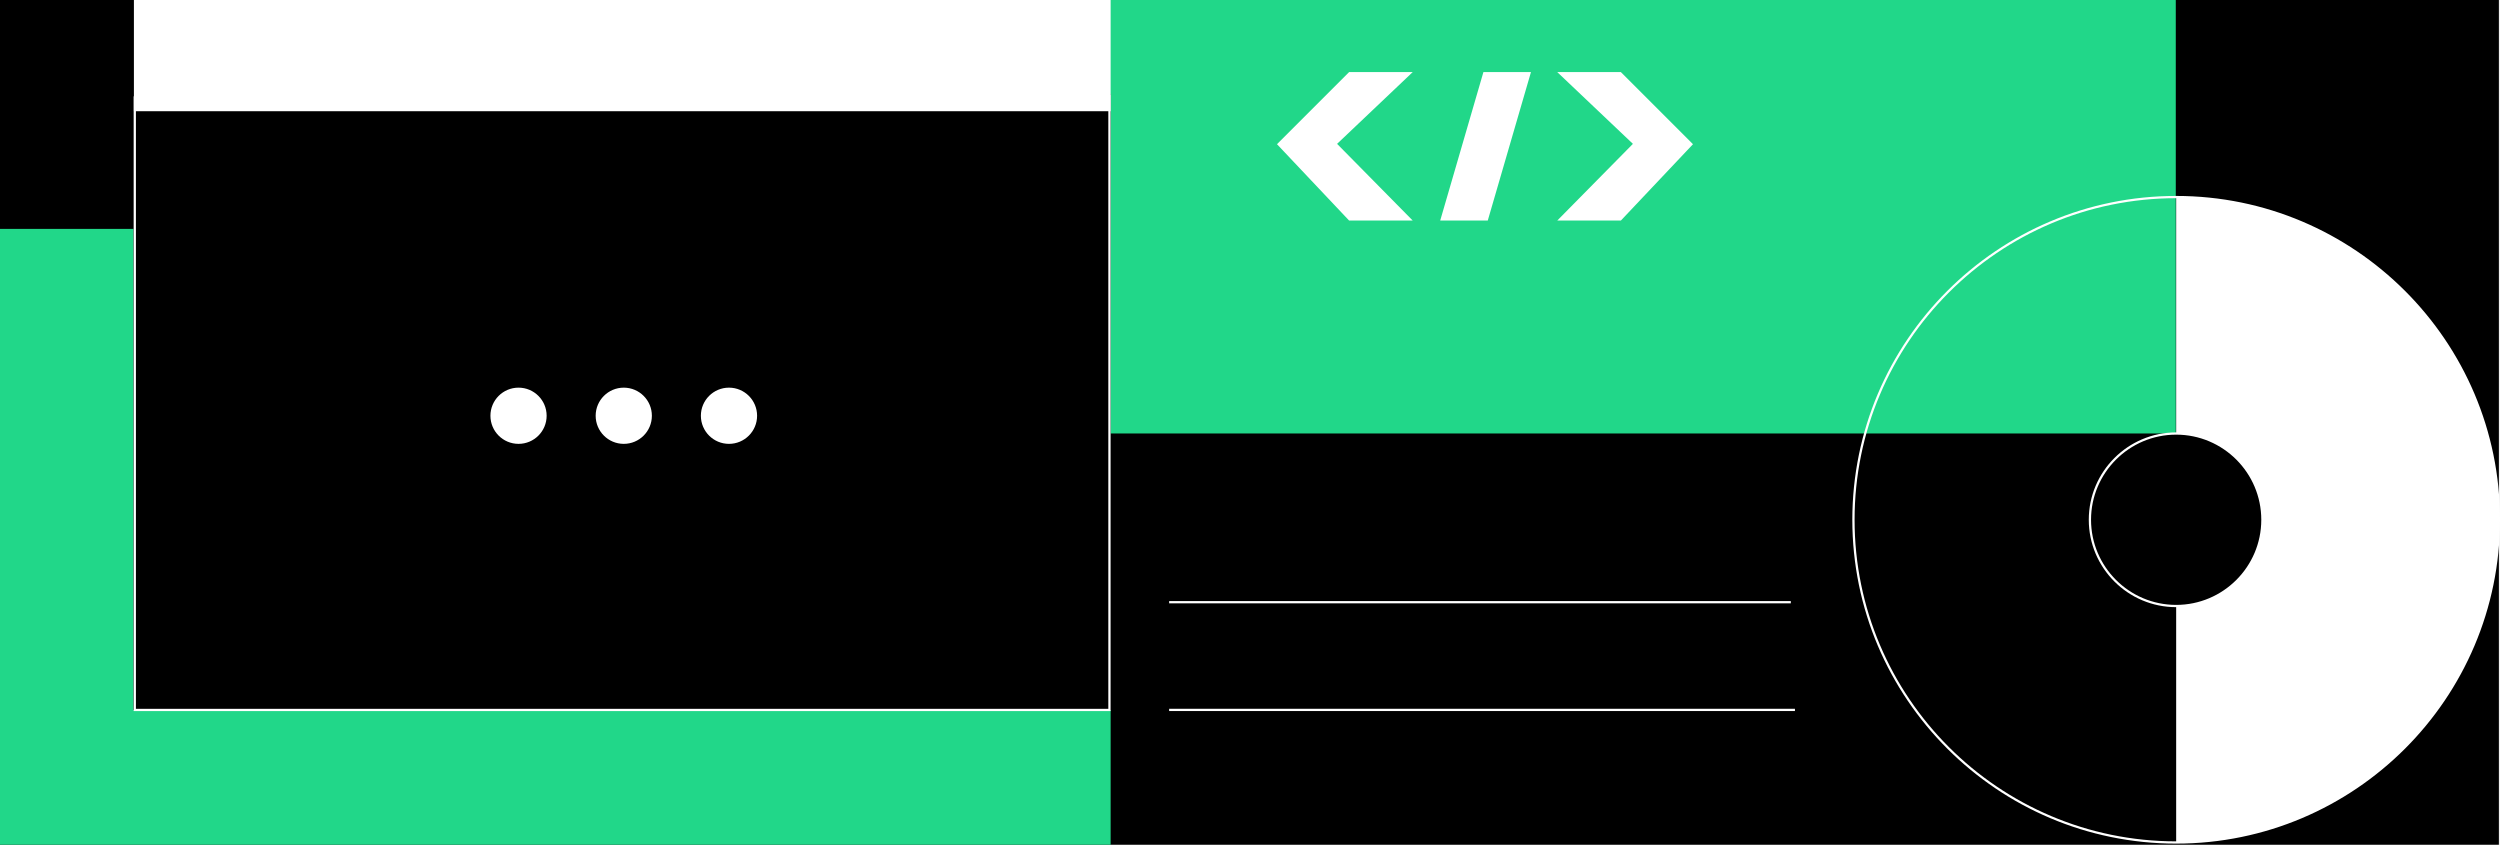
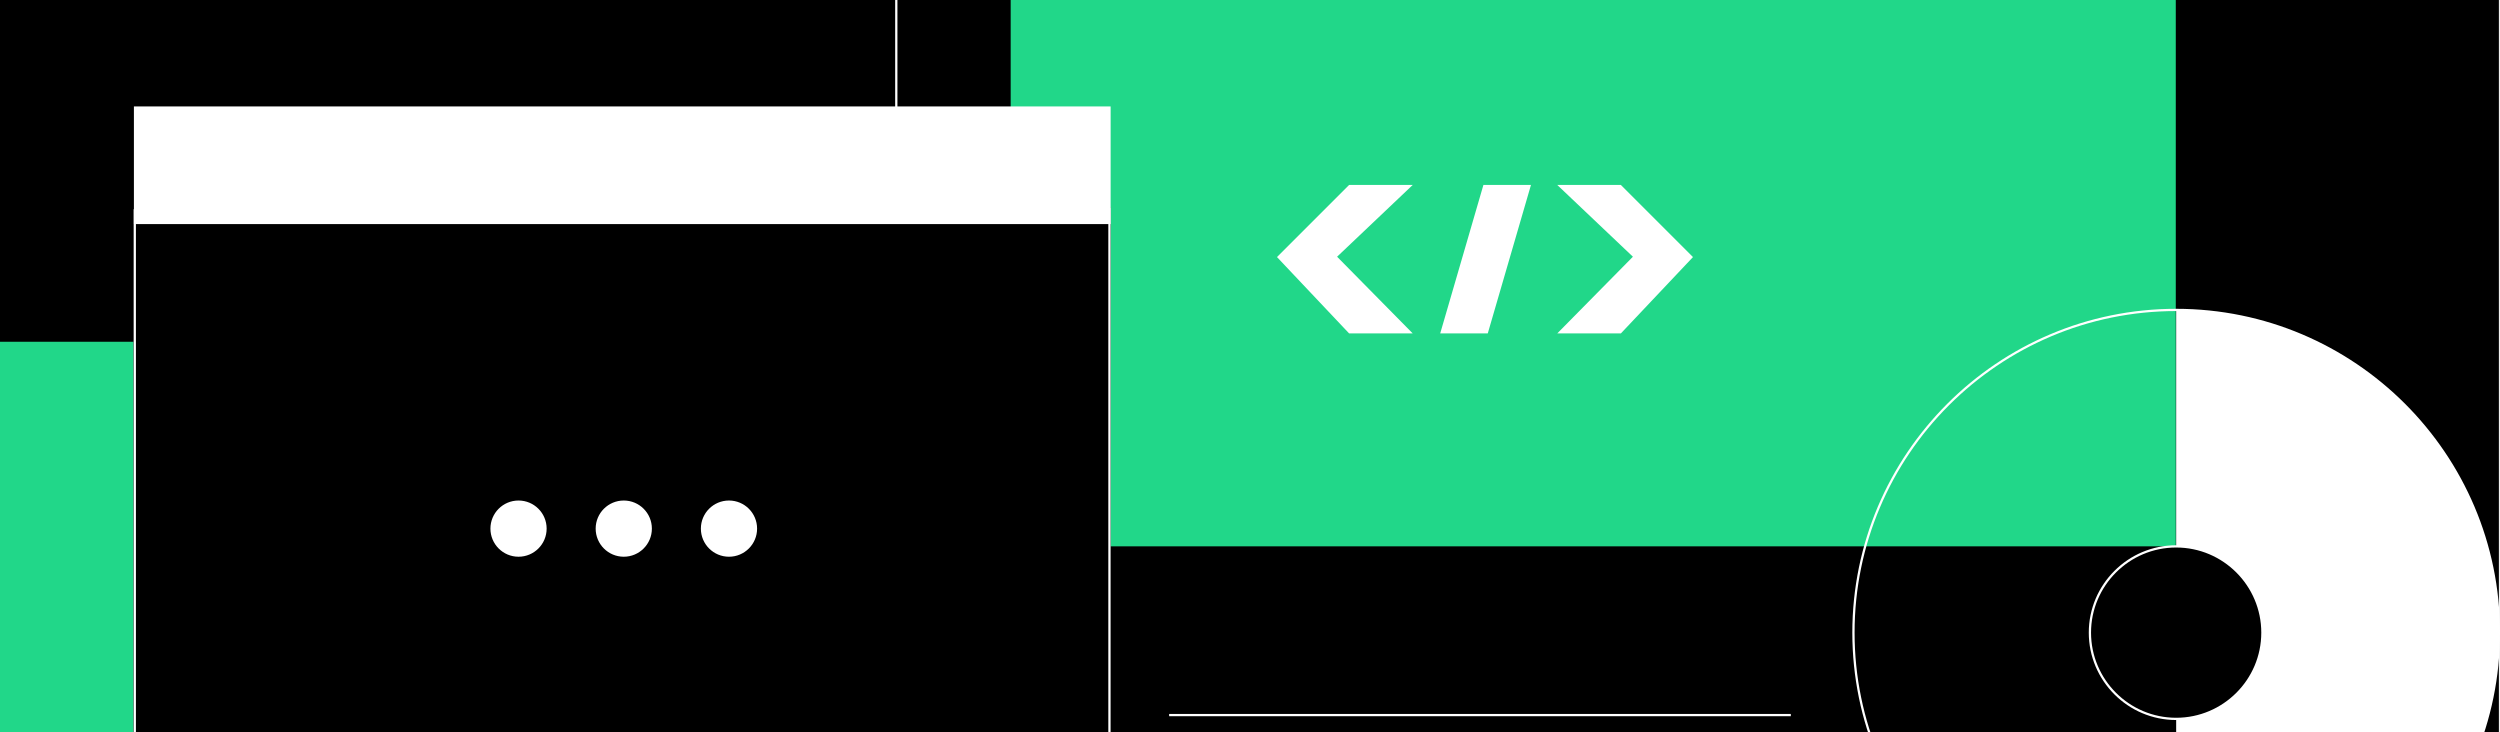
- <svg xmlns="http://www.w3.org/2000/svg" version="1.1" id="Layer_1" x="0px" y="0px" viewBox="0 200 1107.5 374.22" style="enable-background:new 0 200 1107.5 374.22;" xml:space="preserve">
+ <svg xmlns="http://www.w3.org/2000/svg" version="1.1" id="Layer_1" x="0px" y="0px" viewBox="0 150 1107.5 324.22" style="enable-background:new 0 150 1107.5 324.22;" xml:space="preserve">
  <style type="text/css">
	.st0{fill:#21D789;}
	.st1{fill:#FFFFFF;}
</style>
  <g>
    <g>
      <rect width="1107" height="574.22" />
    </g>
    <g>
      <polygon class="st0" points="963.87,392.03 492.01,392.03 492.01,241.7 447.73,241.7 447.73,-0.1 963.87,-0.1   " />
    </g>
    <g>
      <g>
        <polygon class="st1" points="397.56,243.47 396.56,243.47 396.56,111.96 917.24,111.96 917.24,112.96 397.56,112.96    " />
      </g>
    </g>
    <g>
      <g>
        <polygon class="st1" points="597.65,231.94 565.71,263.88 597.65,297.7 625.83,297.7 592.33,263.73 625.83,231.94    " />
      </g>
      <g>
        <polygon class="st1" points="718.05,231.94 749.99,263.88 718.05,297.7 689.87,297.7 723.38,263.73 689.87,231.94    " />
      </g>
      <g>
        <polygon class="st1" points="657.15,231.94 638.01,297.7 659.08,297.7 678.22,231.94    " />
      </g>
    </g>
    <g>
      <polygon class="st0" points="492.01,574.22 0,574.22 0,301.4 59.12,301.4 59.12,514.51 492.01,514.51   " />
    </g>
    <g>
      <rect x="59.32" y="197.15" class="st1" width="432.69" height="52.12" />
    </g>
    <g>
      <rect x="396.71" y="51.84" class="st1" width="522.28" height="93.21" />
    </g>
    <g>
      <g>
        <rect x="517.93" y="513.99" class="st1" width="277.23" height="1" />
      </g>
      <g>
        <rect x="517.93" y="466.28" class="st1" width="275.4" height="1" />
      </g>
    </g>
    <g>
      <g>
        <path class="st1" d="M964.04,573.72c-79.1,0-143.46-64.36-143.46-143.46S884.94,286.8,964.04,286.8s143.46,64.36,143.46,143.46     S1043.14,573.72,964.04,573.72z M964.04,287.8c-78.55,0-142.46,63.91-142.46,142.46s63.91,142.46,142.46,142.46     s142.46-63.91,142.46-142.46S1042.59,287.8,964.04,287.8z" />
      </g>
      <g>
        <path class="st1" d="M964.04,468.97c-21.34,0-38.71-17.37-38.71-38.71s17.37-38.71,38.71-38.71s38.71,17.37,38.71,38.71     S985.38,468.97,964.04,468.97z M964.04,392.55c-20.79,0-37.71,16.92-37.71,37.71s16.92,37.71,37.71,37.71     s37.71-16.92,37.71-37.71S984.83,392.55,964.04,392.55z" />
      </g>
    </g>
    <g>
      <g>
        <path class="st1" d="M964.04,468.47c21.11,0,38.21-17.11,38.21-38.21c0-21.11-17.11-38.21-38.21-38.21V287.3     c78.95,0,142.96,64.01,142.96,142.96s-64.01,142.96-142.96,142.96V468.47z" />
      </g>
    </g>
    <g>
      <g>
        <path d="M460.24,112.31c-7.14,0-12.95-5.81-12.95-12.95s5.81-12.95,12.95-12.95s12.95,5.81,12.95,12.95     S467.38,112.31,460.24,112.31z M460.24,87.41c-6.59,0-11.95,5.36-11.95,11.95s5.36,11.95,11.95,11.95     c6.59,0,11.95-5.36,11.95-11.95C472.19,92.77,466.83,87.41,460.24,87.41z" />
      </g>
      <g>
        <path d="M506.85,112.31c-7.14,0-12.95-5.81-12.95-12.95s5.81-12.95,12.95-12.95c7.14,0,12.95,5.81,12.95,12.95     S513.99,112.31,506.85,112.31z M506.85,87.41c-6.59,0-11.95,5.36-11.95,11.95s5.36,11.95,11.95,11.95     c6.59,0,11.95-5.36,11.95-11.95C518.8,92.77,513.44,87.41,506.85,87.41z" />
      </g>
      <g>
        <path d="M553.47,112.31c-7.14,0-12.95-5.81-12.95-12.95s5.81-12.95,12.95-12.95s12.95,5.81,12.95,12.95     S560.61,112.31,553.47,112.31z M553.47,87.41c-6.59,0-11.95,5.36-11.95,11.95s5.36,11.95,11.95,11.95s11.95-5.36,11.95-11.95     C565.42,92.77,560.06,87.41,553.47,87.41z" />
      </g>
    </g>
    <g>
      <g>
        <circle class="st1" cx="229.71" cy="384.18" r="12.45" />
      </g>
      <g>
        <circle class="st1" cx="276.33" cy="384.18" r="12.45" />
      </g>
      <g>
        <circle class="st1" cx="322.94" cy="384.18" r="12.45" />
      </g>
    </g>
    <g>
      <polygon class="st1" points="491.99,515.01 59.21,515.01 59.21,242.67 60.21,242.67 60.21,514.01 490.99,514.01 490.99,241.85     491.99,241.85   " />
    </g>
  </g>
</svg>
